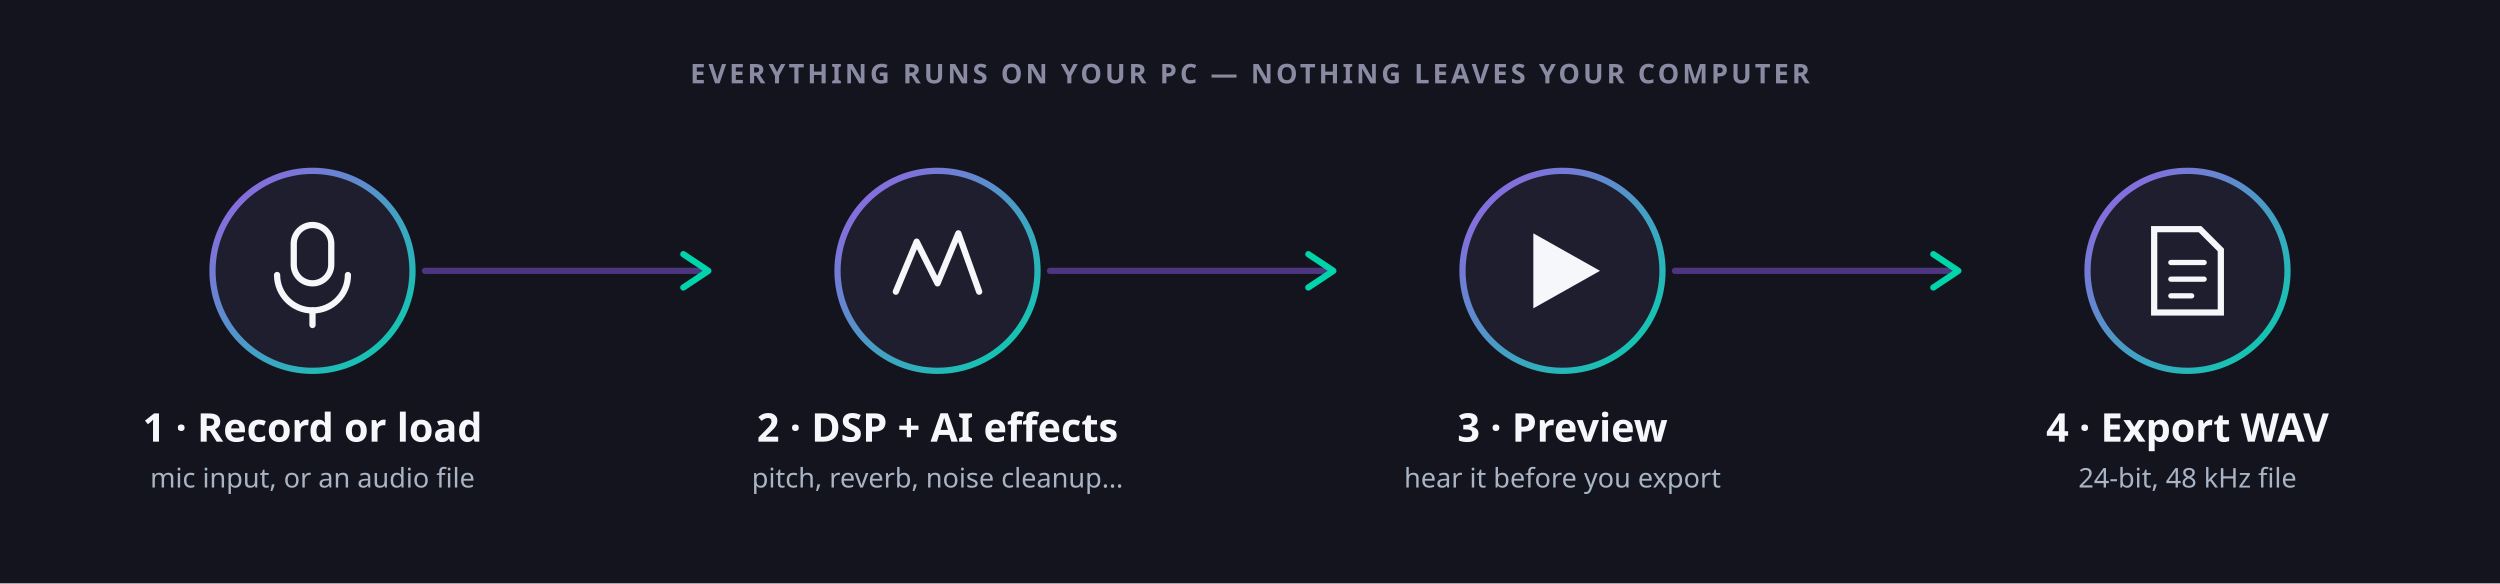
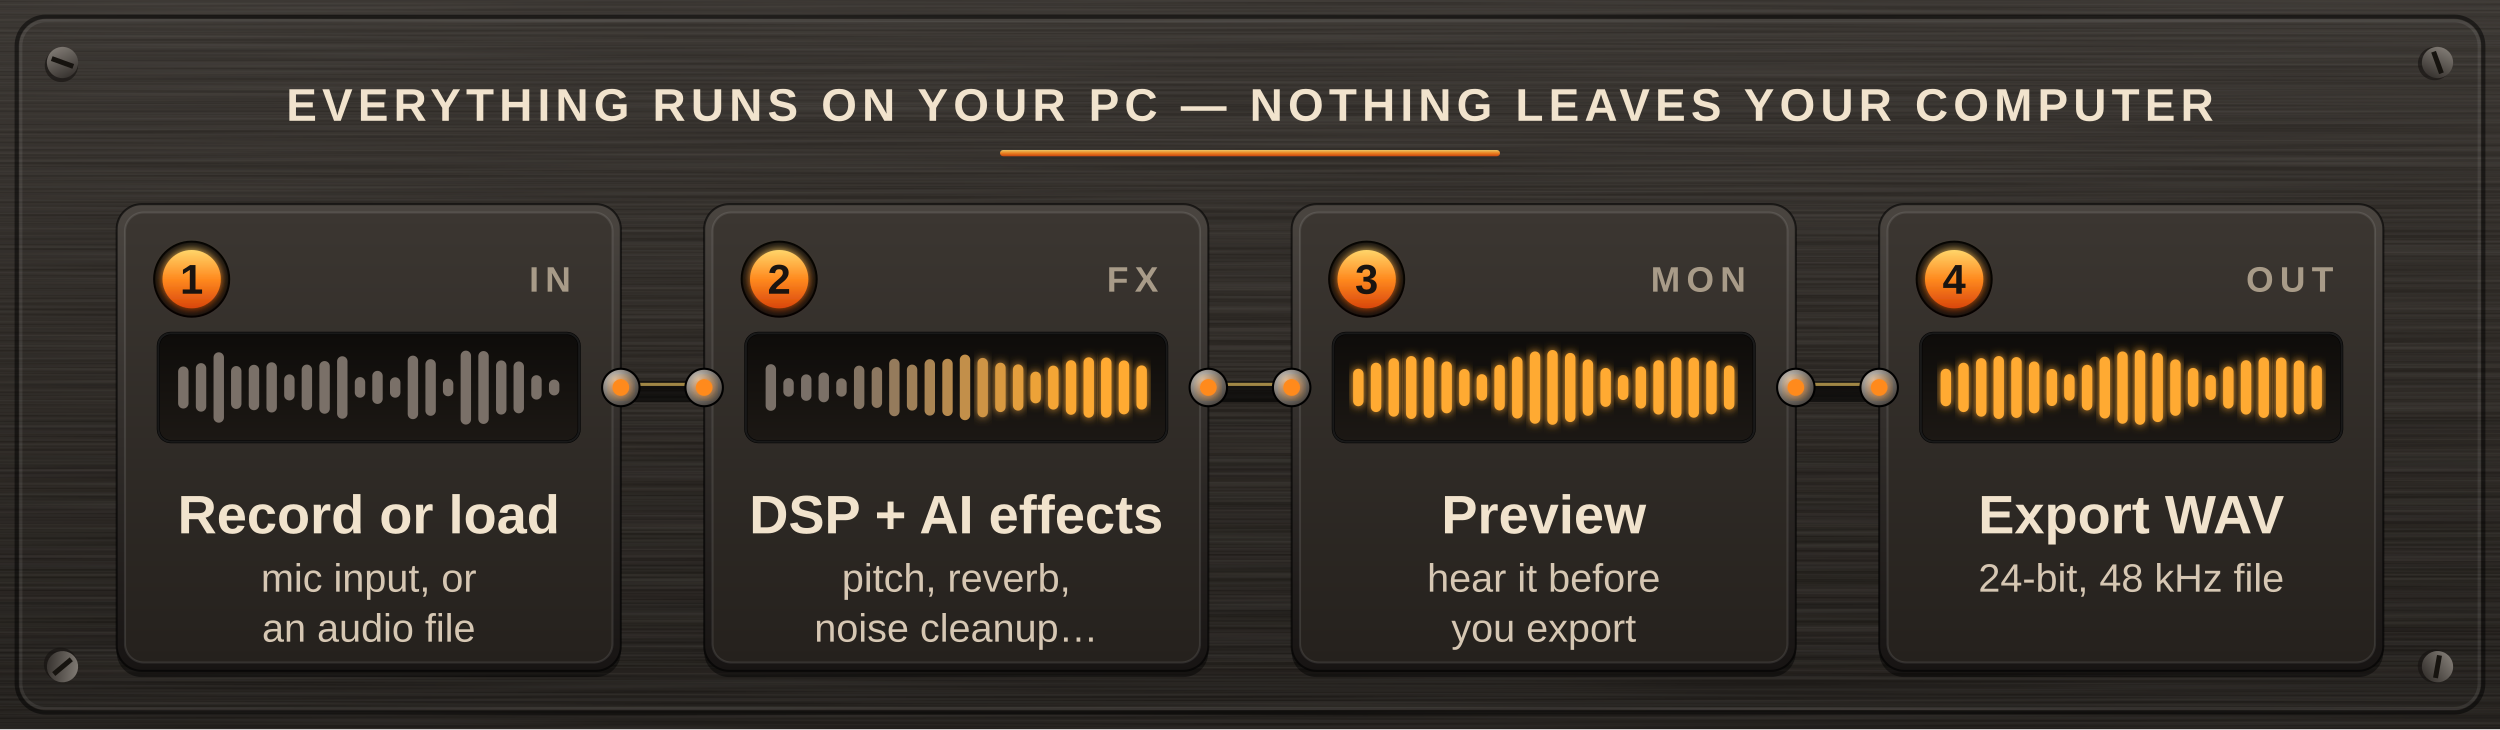
- <svg xmlns="http://www.w3.org/2000/svg" viewBox="0 0 1200 280" role="img" aria-label="How VoiceForge works: record or load a clip, run DSP and AI effects, preview it, export a WAV — nothing leaves your computer">
+ <svg xmlns="http://www.w3.org/2000/svg" width="1200" height="350" viewBox="0 0 1200 350" role="img" aria-label="How VoiceForge works: record or load a clip, run DSP and AI effects, preview it, export a WAV — nothing leaves your computer">
  <defs>
-     <linearGradient id="g" x1="0%" y1="0%" x2="100%" y2="100%">
-       <stop offset="0%" stop-color="#9b5de5" />
-       <stop offset="100%" stop-color="#00d4aa" />
-     </linearGradient>
-     <g id="arrow">
-       <line x1="0" y1="0" x2="132" y2="0" stroke="#5c3d99" stroke-width="3" stroke-linecap="round" opacity="0.8" />
-       <path d="M 124 -8 L 136 0 L 124 8" stroke="#00d4aa" stroke-width="3" fill="none" stroke-linecap="round" stroke-linejoin="round" />
-     </g>
+     <linearGradient id="bg" x1="0" y1="0" x2="0" y2="1">
+       <stop offset="0" stop-color="#34302c" />
+       <stop offset=".5" stop-color="#27231f" />
+       <stop offset="1" stop-color="#1d1a17" />
+     </linearGradient>
+     <filter id="brush" x="0" y="0" width="100%" height="100%">
+       <feTurbulence type="fractalNoise" baseFrequency="0.004 0.8" numOctaves="2" seed="3" />
+       <feColorMatrix values="0 0 0 0 1  0 0 0 0 .95  0 0 0 0 .9  0 0 0 .5 -.12" />
+     </filter>
+     <filter id="glow" x="-30%" y="-80%" width="160%" height="260%">
+       <feGaussianBlur stdDeviation="5" result="b" />
+       <feMerge>
+         <feMergeNode in="b" />
+         <feMergeNode in="SourceGraphic" />
+       </feMerge>
+     </filter>
+     <filter id="glow2" x="-30%" y="-30%" width="160%" height="160%">
+       <feGaussianBlur stdDeviation="2.2" result="b" />
+       <feMerge>
+         <feMergeNode in="b" />
+         <feMergeNode in="SourceGraphic" />
+       </feMerge>
+     </filter>
+     <linearGradient id="molten" x1="0" y1="0" x2="0" y2="1">
+       <stop offset="0" stop-color="#ffd56a" />
+       <stop offset=".5" stop-color="#ff8a1f" />
+       <stop offset="1" stop-color="#d9460b" />
+     </linearGradient>
+     <linearGradient id="knurl" x1="0" y1="0" x2="1" y2="1">
+       <stop offset="0" stop-color="#8d8780" />
+       <stop offset="1" stop-color="#2a2623" />
+     </linearGradient>
+     <linearGradient id="bez" x1="0" y1="0" x2="0" y2="1">
+       <stop offset="0" stop-color="#4a4540" />
+       <stop offset="1" stop-color="#171413" />
+     </linearGradient>
+     <linearGradient id="mod" x1="0" y1="0" x2="0" y2="1">
+       <stop offset="0" stop-color="#3b3631" />
+       <stop offset="1" stop-color="#25211d" />
+     </linearGradient>
+     <linearGradient id="lcd" x1="0" y1="0" x2="0" y2="1">
+       <stop offset="0" stop-color="#0e0c0a" />
+       <stop offset="1" stop-color="#1c1814" />
+     </linearGradient>
+     <radialGradient id="jack" cx=".35" cy=".3" r=".9">
+       <stop offset="0" stop-color="#cfc9c1" />
+       <stop offset=".6" stop-color="#6b655f" />
+       <stop offset="1" stop-color="#2a2623" />
+     </radialGradient>
  </defs>
-   <rect width="1200" height="280" fill="#14141f" />
-   <text x="600" y="40" font-family="Segoe UI, system-ui, sans-serif" font-size="13" font-weight="600" fill="#8a8aa3" letter-spacing="1.5" text-anchor="middle">EVERYTHING RUNS ON YOUR PC — NOTHING LEAVES YOUR COMPUTER</text>
-   <use href="#arrow" x="204" y="130" />
-   <use href="#arrow" x="504" y="130" />
-   <use href="#arrow" x="804" y="130" />
-   <g font-family="Segoe UI, system-ui, sans-serif" text-anchor="middle">
-     <g transform="translate(150,130)">
-       <circle r="48" fill="#1e1e2e" stroke="url(#g)" stroke-width="3" />
-       <rect x="-9" y="-22" width="18" height="28" rx="9" fill="none" stroke="#f5f7fa" stroke-width="3" />
-       <path d="M -17 2 a 17 17 0 0 0 34 0" stroke="#f5f7fa" stroke-width="3" fill="none" stroke-linecap="round" />
-       <line x1="0" y1="19" x2="0" y2="26" stroke="#f5f7fa" stroke-width="3" stroke-linecap="round" />
-       <text y="82" font-size="19" font-weight="600" fill="#f5f7fa">1 · Record or load</text>
-       <text y="104" font-size="13" fill="#a9b4c4">mic input, or an audio file</text>
-     </g>
-     <g transform="translate(450,130)">
-       <circle r="48" fill="#1e1e2e" stroke="url(#g)" stroke-width="3" />
-       <path d="M -20 10 L -10 -14 L 0 6 L 10 -18 L 20 10" fill="none" stroke="#f5f7fa" stroke-width="3" stroke-linecap="round" stroke-linejoin="round" />
-       <text y="82" font-size="19" font-weight="600" fill="#f5f7fa">2 · DSP + AI effects</text>
-       <text y="104" font-size="13" fill="#a9b4c4">pitch, reverb, noise cleanup…</text>
-     </g>
-     <g transform="translate(750,130)">
-       <circle r="48" fill="#1e1e2e" stroke="url(#g)" stroke-width="3" />
-       <path d="M -14 -18 L -14 18 L 18 0 Z" fill="#f5f7fa" />
-       <text y="82" font-size="19" font-weight="600" fill="#f5f7fa">3 · Preview</text>
-       <text y="104" font-size="13" fill="#a9b4c4">hear it before you export</text>
-     </g>
-     <g transform="translate(1050,130)">
-       <circle r="48" fill="#1e1e2e" stroke="url(#g)" stroke-width="3" />
-       <path d="M -16 -20 L 6 -20 L 16 -10 L 16 20 L -16 20 Z" fill="none" stroke="#f5f7fa" stroke-width="3" />
-       <line x1="-8" y1="-4" x2="8" y2="-4" stroke="#f5f7fa" stroke-width="2.5" stroke-linecap="round" />
-       <line x1="-8" y1="4" x2="8" y2="4" stroke="#f5f7fa" stroke-width="2.5" stroke-linecap="round" />
-       <line x1="-8" y1="12" x2="2" y2="12" stroke="#f5f7fa" stroke-width="2.5" stroke-linecap="round" />
-       <text y="82" font-size="19" font-weight="600" fill="#f5f7fa">4 · Export WAV</text>
-       <text y="104" font-size="13" fill="#a9b4c4">24-bit, 48 kHz file</text>
-     </g>
-   </g>
+   <rect width="1200" height="350" fill="url(#bg)" />
+   <rect width="1200" height="350" filter="url(#brush)" opacity=".3" />
+   <rect x="8" y="8" width="1184" height="334" rx="14" fill="none" stroke="#000" stroke-opacity=".5" stroke-width="2" />
+   <rect x="10" y="10" width="1180" height="330" rx="12" fill="none" stroke="#fff" stroke-opacity=".08" stroke-width="1.5" />
+   <g transform="translate(30 30) rotate(20)">
+     <circle r="8" fill="#14110f" opacity=".6" cy="1.5" />
+     <circle r="7.5" fill="url(#knurl)" />
+     <rect x="-5.5" y="-1.2" width="11" height="2.4" fill="#16130f" />
+   </g>
+   <g transform="translate(1170 30) rotate(70)">
+     <circle r="8" fill="#14110f" opacity=".6" cy="1.5" />
+     <circle r="7.5" fill="url(#knurl)" />
+     <rect x="-5.5" y="-1.2" width="11" height="2.4" fill="#16130f" />
+   </g>
+   <g transform="translate(30 320) rotate(140)">
+     <circle r="8" fill="#14110f" opacity=".6" cy="1.5" />
+     <circle r="7.5" fill="url(#knurl)" />
+     <rect x="-5.5" y="-1.2" width="11" height="2.4" fill="#16130f" />
+   </g>
+   <g transform="translate(1170 320) rotate(100)">
+     <circle r="8" fill="#14110f" opacity=".6" cy="1.5" />
+     <circle r="7.5" fill="url(#knurl)" />
+     <rect x="-5.5" y="-1.2" width="11" height="2.4" fill="#16130f" />
+   </g>
+   <text x="600.0" y="58" text-anchor="middle" font-family="system-ui,'Segoe UI',Arial,sans-serif" font-size="22" font-weight="800" letter-spacing="2.5" fill="#f1e3cd">EVERYTHING RUNS ON YOUR PC — NOTHING LEAVES YOUR COMPUTER</text>
+   <rect x="480.0" y="72" width="240" height="3" rx="1.5" fill="url(#molten)" opacity=".9" />
+   <path d="M294.0 186 L342.0 186" stroke="#000" stroke-opacity=".6" stroke-width="10" stroke-linecap="round" transform="translate(0 2)" />
+   <path d="M294.0 186 L342.0 186" stroke="#ff8a1f" stroke-width="6" stroke-linecap="round" filter="url(#glow)" />
+   <path d="M294.0 184.5 L342.0 184.5" stroke="#ffd56a" stroke-opacity=".6" stroke-width="1.5" stroke-linecap="round" />
+   <path d="M576.0 186 L624.0 186" stroke="#000" stroke-opacity=".6" stroke-width="10" stroke-linecap="round" transform="translate(0 2)" />
+   <path d="M576.0 186 L624.0 186" stroke="#ff8a1f" stroke-width="6" stroke-linecap="round" filter="url(#glow)" />
+   <path d="M576.0 184.5 L624.0 184.5" stroke="#ffd56a" stroke-opacity=".6" stroke-width="1.5" stroke-linecap="round" />
+   <path d="M858.0 186 L906.0 186" stroke="#000" stroke-opacity=".6" stroke-width="10" stroke-linecap="round" transform="translate(0 2)" />
+   <path d="M858.0 186 L906.0 186" stroke="#ff8a1f" stroke-width="6" stroke-linecap="round" filter="url(#glow)" />
+   <path d="M858.0 184.5 L906.0 184.5" stroke="#ffd56a" stroke-opacity=".6" stroke-width="1.5" stroke-linecap="round" />
+   <rect x="56.0" y="101" width="242" height="224" rx="12" fill="#000" opacity=".45" />
+   <rect x="56.0" y="98" width="242" height="224" rx="12" fill="url(#bez)" stroke="#000" stroke-opacity=".6" />
+   <rect x="60.0" y="102" width="234" height="216" rx="9" fill="url(#mod)" />
+   <rect x="60.0" y="102" width="234" height="216" rx="9" fill="none" stroke="#fff" stroke-opacity=".1" />
+   <circle cx="92.0" cy="134" r="18" fill="#14110f" stroke="#000" />
+   <circle cx="92.0" cy="134" r="14" fill="url(#molten)" filter="url(#glow2)" />
+   <text x="92.0" y="141" text-anchor="middle" font-family="system-ui,'Segoe UI',Arial,sans-serif" font-size="20" font-weight="900" fill="#1a1410">1</text>
+   <text x="274.0" y="140" text-anchor="end" font-family="system-ui,'Segoe UI',Arial,sans-serif" font-size="17" font-weight="800" letter-spacing="3" fill="#a89b88">IN</text>
+   <rect x="76.0" y="160" width="202" height="52" rx="6" fill="url(#lcd)" stroke="#000" stroke-width="1.5" />
+   <rect x="76.0" y="160" width="202" height="52" rx="6" fill="none" stroke="#fff" stroke-opacity=".1" />
+   <rect x="85.5" y="175.9" width="5" height="20.2" rx="2.5" fill="#7a7068" />
+   <rect x="94.0" y="174.3" width="5" height="23.3" rx="2.5" fill="#7a7068" />
+   <rect x="102.5" y="169.1" width="5" height="33.8" rx="2.5" fill="#7a7068" />
+   <rect x="110.9" y="175.7" width="5" height="20.6" rx="2.5" fill="#7a7068" />
+   <rect x="119.4" y="175.1" width="5" height="21.8" rx="2.5" fill="#7a7068" />
+   <rect x="127.9" y="173.9" width="5" height="24.1" rx="2.5" fill="#7a7068" />
+   <rect x="136.4" y="179.7" width="5" height="12.5" rx="2.5" fill="#7a7068" />
+   <rect x="144.8" y="175.0" width="5" height="21.9" rx="2.5" fill="#7a7068" />
+   <rect x="153.3" y="173.3" width="5" height="25.3" rx="2.5" fill="#7a7068" />
+   <rect x="161.8" y="171.0" width="5" height="30.0" rx="2.5" fill="#7a7068" />
+   <rect x="170.3" y="181.0" width="5" height="9.9" rx="2.5" fill="#7a7068" />
+   <rect x="178.7" y="178.0" width="5" height="15.9" rx="2.5" fill="#7a7068" />
+   <rect x="187.2" y="181.1" width="5" height="9.8" rx="2.5" fill="#7a7068" />
+   <rect x="195.7" y="170.7" width="5" height="30.5" rx="2.5" fill="#7a7068" />
+   <rect x="204.2" y="172.4" width="5" height="27.2" rx="2.5" fill="#7a7068" />
+   <rect x="212.6" y="181.8" width="5" height="8.4" rx="2.5" fill="#7a7068" />
+   <rect x="221.1" y="168.3" width="5" height="35.5" rx="2.5" fill="#7a7068" />
+   <rect x="229.6" y="168.5" width="5" height="35.0" rx="2.5" fill="#7a7068" />
+   <rect x="238.1" y="173.0" width="5" height="26.0" rx="2.5" fill="#7a7068" />
+   <rect x="246.5" y="173.5" width="5" height="24.9" rx="2.5" fill="#7a7068" />
+   <rect x="255.0" y="180.1" width="5" height="11.7" rx="2.5" fill="#7a7068" />
+   <rect x="263.5" y="182.2" width="5" height="7.6" rx="2.5" fill="#7a7068" />
+   <circle cx="298.0" cy="186" r="9" fill="url(#jack)" stroke="#000" />
+   <circle cx="298.0" cy="186" r="4" fill="#ff8a1f" filter="url(#glow2)" />
+   <text x="177.0" y="256" text-anchor="middle" font-family="system-ui,'Segoe UI',Arial,sans-serif" font-size="26" font-weight="800" fill="#f1e3cd">Record or load</text>
+   <text x="177.0" y="284" text-anchor="middle" font-family="system-ui,'Segoe UI',Arial,sans-serif" font-size="19" font-weight="500" fill="#d6c7b3">mic input, or</text>
+   <text x="177.0" y="308" text-anchor="middle" font-family="system-ui,'Segoe UI',Arial,sans-serif" font-size="19" font-weight="500" fill="#d6c7b3">an audio file</text>
+   <rect x="338.0" y="101" width="242" height="224" rx="12" fill="#000" opacity=".45" />
+   <rect x="338.0" y="98" width="242" height="224" rx="12" fill="url(#bez)" stroke="#000" stroke-opacity=".6" />
+   <rect x="342.0" y="102" width="234" height="216" rx="9" fill="url(#mod)" />
+   <rect x="342.0" y="102" width="234" height="216" rx="9" fill="none" stroke="#fff" stroke-opacity=".1" />
+   <circle cx="374.0" cy="134" r="18" fill="#14110f" stroke="#000" />
+   <circle cx="374.0" cy="134" r="14" fill="url(#molten)" filter="url(#glow2)" />
+   <text x="374.0" y="141" text-anchor="middle" font-family="system-ui,'Segoe UI',Arial,sans-serif" font-size="20" font-weight="900" fill="#1a1410">2</text>
+   <text x="556.0" y="140" text-anchor="end" font-family="system-ui,'Segoe UI',Arial,sans-serif" font-size="17" font-weight="800" letter-spacing="3" fill="#a89b88">FX</text>
+   <rect x="358.0" y="160" width="202" height="52" rx="6" fill="url(#lcd)" stroke="#000" stroke-width="1.5" />
+   <rect x="358.0" y="160" width="202" height="52" rx="6" fill="none" stroke="#fff" stroke-opacity=".1" />
+   <rect x="367.5" y="174.8" width="5" height="22.4" rx="2.5" fill="#7a7068" />
+   <rect x="376.0" y="181.5" width="5" height="8.9" rx="2.5" fill="#7a7068" />
+   <rect x="384.5" y="179.7" width="5" height="12.7" rx="2.5" fill="#7a7068" />
+   <rect x="392.9" y="178.8" width="5" height="14.3" rx="2.5" fill="#7b7067" />
+   <rect x="401.4" y="181.6" width="5" height="8.8" rx="2.5" fill="#7e7266" />
+   <rect x="409.9" y="175.5" width="5" height="20.9" rx="2.5" fill="#847463" />
+   <rect x="418.4" y="176.2" width="5" height="19.6" rx="2.5" fill="#8c7760" />
+   <rect x="426.8" y="172.2" width="5" height="27.6" rx="2.5" fill="#957b5c" />
+   <rect x="435.3" y="175.0" width="5" height="22.1" rx="2.5" fill="#9f8058" />
+   <rect x="443.8" y="172.4" width="5" height="27.1" rx="2.5" fill="#aa8554" />
+   <rect x="452.3" y="172.2" width="5" height="27.5" rx="2.5" fill="#b68a4f" />
+   <rect x="460.7" y="170.2" width="5" height="31.5" rx="2.5" fill="#c28f4a" />
+   <rect x="469.2" y="171.8" width="5" height="28.5" rx="2.5" fill="#ce9445" filter="url(#glow2)" />
+   <rect x="477.7" y="174.1" width="5" height="23.7" rx="2.5" fill="#d99941" filter="url(#glow2)" />
+   <rect x="486.2" y="174.9" width="5" height="22.2" rx="2.5" fill="#e39e3d" filter="url(#glow2)" />
+   <rect x="494.6" y="178.4" width="5" height="15.2" rx="2.5" fill="#eca239" filter="url(#glow2)" />
+   <rect x="503.1" y="175.5" width="5" height="21.1" rx="2.5" fill="#f4a536" filter="url(#glow2)" />
+   <rect x="511.6" y="172.9" width="5" height="26.2" rx="2.5" fill="#faa733" filter="url(#glow2)" />
+   <rect x="520.1" y="171.5" width="5" height="29.0" rx="2.5" fill="#fda932" filter="url(#glow2)" />
+   <rect x="528.5" y="171.6" width="5" height="28.9" rx="2.5" fill="#ffaa32" filter="url(#glow2)" />
+   <rect x="537.0" y="173.0" width="5" height="25.9" rx="2.5" fill="#ffaa32" filter="url(#glow2)" />
+   <rect x="545.5" y="175.4" width="5" height="21.2" rx="2.5" fill="#ffaa32" filter="url(#glow2)" />
+   <circle cx="338.0" cy="186" r="9" fill="url(#jack)" stroke="#000" />
+   <circle cx="338.0" cy="186" r="4" fill="#ff8a1f" filter="url(#glow2)" />
+   <circle cx="580.0" cy="186" r="9" fill="url(#jack)" stroke="#000" />
+   <circle cx="580.0" cy="186" r="4" fill="#ff8a1f" filter="url(#glow2)" />
+   <text x="459.0" y="256" text-anchor="middle" font-family="system-ui,'Segoe UI',Arial,sans-serif" font-size="26" font-weight="800" fill="#f1e3cd">DSP + AI effects</text>
+   <text x="459.0" y="284" text-anchor="middle" font-family="system-ui,'Segoe UI',Arial,sans-serif" font-size="19" font-weight="500" fill="#d6c7b3">pitch, reverb,</text>
+   <text x="459.0" y="308" text-anchor="middle" font-family="system-ui,'Segoe UI',Arial,sans-serif" font-size="19" font-weight="500" fill="#d6c7b3">noise cleanup…</text>
+   <rect x="620.0" y="101" width="242" height="224" rx="12" fill="#000" opacity=".45" />
+   <rect x="620.0" y="98" width="242" height="224" rx="12" fill="url(#bez)" stroke="#000" stroke-opacity=".6" />
+   <rect x="624.0" y="102" width="234" height="216" rx="9" fill="url(#mod)" />
+   <rect x="624.0" y="102" width="234" height="216" rx="9" fill="none" stroke="#fff" stroke-opacity=".1" />
+   <circle cx="656.0" cy="134" r="18" fill="#14110f" stroke="#000" />
+   <circle cx="656.0" cy="134" r="14" fill="url(#molten)" filter="url(#glow2)" />
+   <text x="656.0" y="141" text-anchor="middle" font-family="system-ui,'Segoe UI',Arial,sans-serif" font-size="20" font-weight="900" fill="#1a1410">3</text>
+   <text x="838.0" y="140" text-anchor="end" font-family="system-ui,'Segoe UI',Arial,sans-serif" font-size="17" font-weight="800" letter-spacing="3" fill="#a89b88">MON</text>
+   <rect x="640.0" y="160" width="202" height="52" rx="6" fill="url(#lcd)" stroke="#000" stroke-width="1.5" />
+   <rect x="640.0" y="160" width="202" height="52" rx="6" fill="none" stroke="#fff" stroke-opacity=".1" />
+   <rect x="649.5" y="177.0" width="5" height="18.0" rx="2.5" fill="#ffaa32" filter="url(#glow2)" />
+   <rect x="658.0" y="174.1" width="5" height="23.7" rx="2.5" fill="#ffaa32" filter="url(#glow2)" />
+   <rect x="666.5" y="171.9" width="5" height="28.1" rx="2.5" fill="#ffaa32" filter="url(#glow2)" />
+   <rect x="674.9" y="170.9" width="5" height="30.2" rx="2.5" fill="#ffaa32" filter="url(#glow2)" />
+   <rect x="683.4" y="171.4" width="5" height="29.2" rx="2.5" fill="#ffaa32" filter="url(#glow2)" />
+   <rect x="691.9" y="173.5" width="5" height="24.9" rx="2.5" fill="#ffaa32" filter="url(#glow2)" />
+   <rect x="700.4" y="177.1" width="5" height="17.8" rx="2.5" fill="#ffaa32" filter="url(#glow2)" />
+   <rect x="708.8" y="179.6" width="5" height="12.7" rx="2.5" fill="#ffaa32" filter="url(#glow2)" />
+   <rect x="717.3" y="175.1" width="5" height="21.9" rx="2.5" fill="#ffaa32" filter="url(#glow2)" />
+   <rect x="725.8" y="171.2" width="5" height="29.7" rx="2.5" fill="#ffaa32" filter="url(#glow2)" />
+   <rect x="734.3" y="168.7" width="5" height="34.7" rx="2.5" fill="#ffaa32" filter="url(#glow2)" />
+   <rect x="742.7" y="168.0" width="5" height="35.9" rx="2.5" fill="#ffaa32" filter="url(#glow2)" />
+   <rect x="751.2" y="169.4" width="5" height="33.2" rx="2.5" fill="#ffaa32" filter="url(#glow2)" />
+   <rect x="759.7" y="172.5" width="5" height="27.1" rx="2.5" fill="#ffaa32" filter="url(#glow2)" />
+   <rect x="768.2" y="176.6" width="5" height="18.7" rx="2.5" fill="#ffaa32" filter="url(#glow2)" />
+   <rect x="776.6" y="180.0" width="5" height="12.0" rx="2.5" fill="#ffaa32" filter="url(#glow2)" />
+   <rect x="785.1" y="175.9" width="5" height="20.2" rx="2.5" fill="#ffaa32" filter="url(#glow2)" />
+   <rect x="793.6" y="172.9" width="5" height="26.1" rx="2.5" fill="#ffaa32" filter="url(#glow2)" />
+   <rect x="802.1" y="171.5" width="5" height="29.1" rx="2.5" fill="#ffaa32" filter="url(#glow2)" />
+   <rect x="810.5" y="171.6" width="5" height="28.9" rx="2.5" fill="#ffaa32" filter="url(#glow2)" />
+   <rect x="819.0" y="173.0" width="5" height="25.9" rx="2.5" fill="#ffaa32" filter="url(#glow2)" />
+   <rect x="827.5" y="175.4" width="5" height="21.2" rx="2.5" fill="#ffaa32" filter="url(#glow2)" />
+   <line x1="749.5" y1="165" x2="749.5" y2="207" stroke="#fff3d6" stroke-width="2" stroke-linecap="round" filter="url(#glow2)" />
+   <circle cx="620.0" cy="186" r="9" fill="url(#jack)" stroke="#000" />
+   <circle cx="620.0" cy="186" r="4" fill="#ff8a1f" filter="url(#glow2)" />
+   <circle cx="862.0" cy="186" r="9" fill="url(#jack)" stroke="#000" />
+   <circle cx="862.0" cy="186" r="4" fill="#ff8a1f" filter="url(#glow2)" />
+   <text x="741.0" y="256" text-anchor="middle" font-family="system-ui,'Segoe UI',Arial,sans-serif" font-size="26" font-weight="800" fill="#f1e3cd">Preview</text>
+   <text x="741.0" y="284" text-anchor="middle" font-family="system-ui,'Segoe UI',Arial,sans-serif" font-size="19" font-weight="500" fill="#d6c7b3">hear it before</text>
+   <text x="741.0" y="308" text-anchor="middle" font-family="system-ui,'Segoe UI',Arial,sans-serif" font-size="19" font-weight="500" fill="#d6c7b3">you export</text>
+   <rect x="902.0" y="101" width="242" height="224" rx="12" fill="#000" opacity=".45" />
+   <rect x="902.0" y="98" width="242" height="224" rx="12" fill="url(#bez)" stroke="#000" stroke-opacity=".6" />
+   <rect x="906.0" y="102" width="234" height="216" rx="9" fill="url(#mod)" />
+   <rect x="906.0" y="102" width="234" height="216" rx="9" fill="none" stroke="#fff" stroke-opacity=".1" />
+   <circle cx="938.0" cy="134" r="18" fill="#14110f" stroke="#000" />
+   <circle cx="938.0" cy="134" r="14" fill="url(#molten)" filter="url(#glow2)" />
+   <text x="938.0" y="141" text-anchor="middle" font-family="system-ui,'Segoe UI',Arial,sans-serif" font-size="20" font-weight="900" fill="#1a1410">4</text>
+   <text x="1120.0" y="140" text-anchor="end" font-family="system-ui,'Segoe UI',Arial,sans-serif" font-size="17" font-weight="800" letter-spacing="3" fill="#a89b88">OUT</text>
+   <rect x="922.0" y="160" width="202" height="52" rx="6" fill="url(#lcd)" stroke="#000" stroke-width="1.5" />
+   <rect x="922.0" y="160" width="202" height="52" rx="6" fill="none" stroke="#fff" stroke-opacity=".1" />
+   <rect x="931.5" y="177.0" width="5" height="18.0" rx="2.5" fill="#ffaa32" filter="url(#glow2)" />
+   <rect x="940.0" y="174.1" width="5" height="23.7" rx="2.5" fill="#ffaa32" filter="url(#glow2)" />
+   <rect x="948.5" y="171.9" width="5" height="28.1" rx="2.5" fill="#ffaa32" filter="url(#glow2)" />
+   <rect x="956.9" y="170.9" width="5" height="30.2" rx="2.5" fill="#ffaa32" filter="url(#glow2)" />
+   <rect x="965.4" y="171.4" width="5" height="29.2" rx="2.5" fill="#ffaa32" filter="url(#glow2)" />
+   <rect x="973.9" y="173.5" width="5" height="24.9" rx="2.5" fill="#ffaa32" filter="url(#glow2)" />
+   <rect x="982.4" y="177.1" width="5" height="17.8" rx="2.5" fill="#ffaa32" filter="url(#glow2)" />
+   <rect x="990.8" y="179.6" width="5" height="12.7" rx="2.5" fill="#ffaa32" filter="url(#glow2)" />
+   <rect x="999.3" y="175.1" width="5" height="21.9" rx="2.5" fill="#ffaa32" filter="url(#glow2)" />
+   <rect x="1007.8" y="171.2" width="5" height="29.7" rx="2.5" fill="#ffaa32" filter="url(#glow2)" />
+   <rect x="1016.3" y="168.7" width="5" height="34.7" rx="2.5" fill="#ffaa32" filter="url(#glow2)" />
+   <rect x="1024.7" y="168.0" width="5" height="35.9" rx="2.5" fill="#ffaa32" filter="url(#glow2)" />
+   <rect x="1033.2" y="169.4" width="5" height="33.2" rx="2.5" fill="#ffaa32" filter="url(#glow2)" />
+   <rect x="1041.7" y="172.5" width="5" height="27.1" rx="2.5" fill="#ffaa32" filter="url(#glow2)" />
+   <rect x="1050.2" y="176.6" width="5" height="18.7" rx="2.5" fill="#ffaa32" filter="url(#glow2)" />
+   <rect x="1058.6" y="180.0" width="5" height="12.0" rx="2.5" fill="#ffaa32" filter="url(#glow2)" />
+   <rect x="1067.1" y="175.9" width="5" height="20.2" rx="2.5" fill="#ffaa32" filter="url(#glow2)" />
+   <rect x="1075.6" y="172.9" width="5" height="26.1" rx="2.5" fill="#ffaa32" filter="url(#glow2)" />
+   <rect x="1084.1" y="171.5" width="5" height="29.1" rx="2.5" fill="#ffaa32" filter="url(#glow2)" />
+   <rect x="1092.5" y="171.6" width="5" height="28.9" rx="2.5" fill="#ffaa32" filter="url(#glow2)" />
+   <rect x="1101.0" y="173.0" width="5" height="25.9" rx="2.5" fill="#ffaa32" filter="url(#glow2)" />
+   <rect x="1109.5" y="175.4" width="5" height="21.2" rx="2.5" fill="#ffaa32" filter="url(#glow2)" />
+   <circle cx="902.0" cy="186" r="9" fill="url(#jack)" stroke="#000" />
+   <circle cx="902.0" cy="186" r="4" fill="#ff8a1f" filter="url(#glow2)" />
+   <text x="1023.0" y="256" text-anchor="middle" font-family="system-ui,'Segoe UI',Arial,sans-serif" font-size="26" font-weight="800" fill="#f1e3cd">Export WAV</text>
+   <text x="1023.0" y="284" text-anchor="middle" font-family="system-ui,'Segoe UI',Arial,sans-serif" font-size="19" font-weight="500" fill="#d6c7b3">24-bit, 48 kHz file</text>
</svg>
